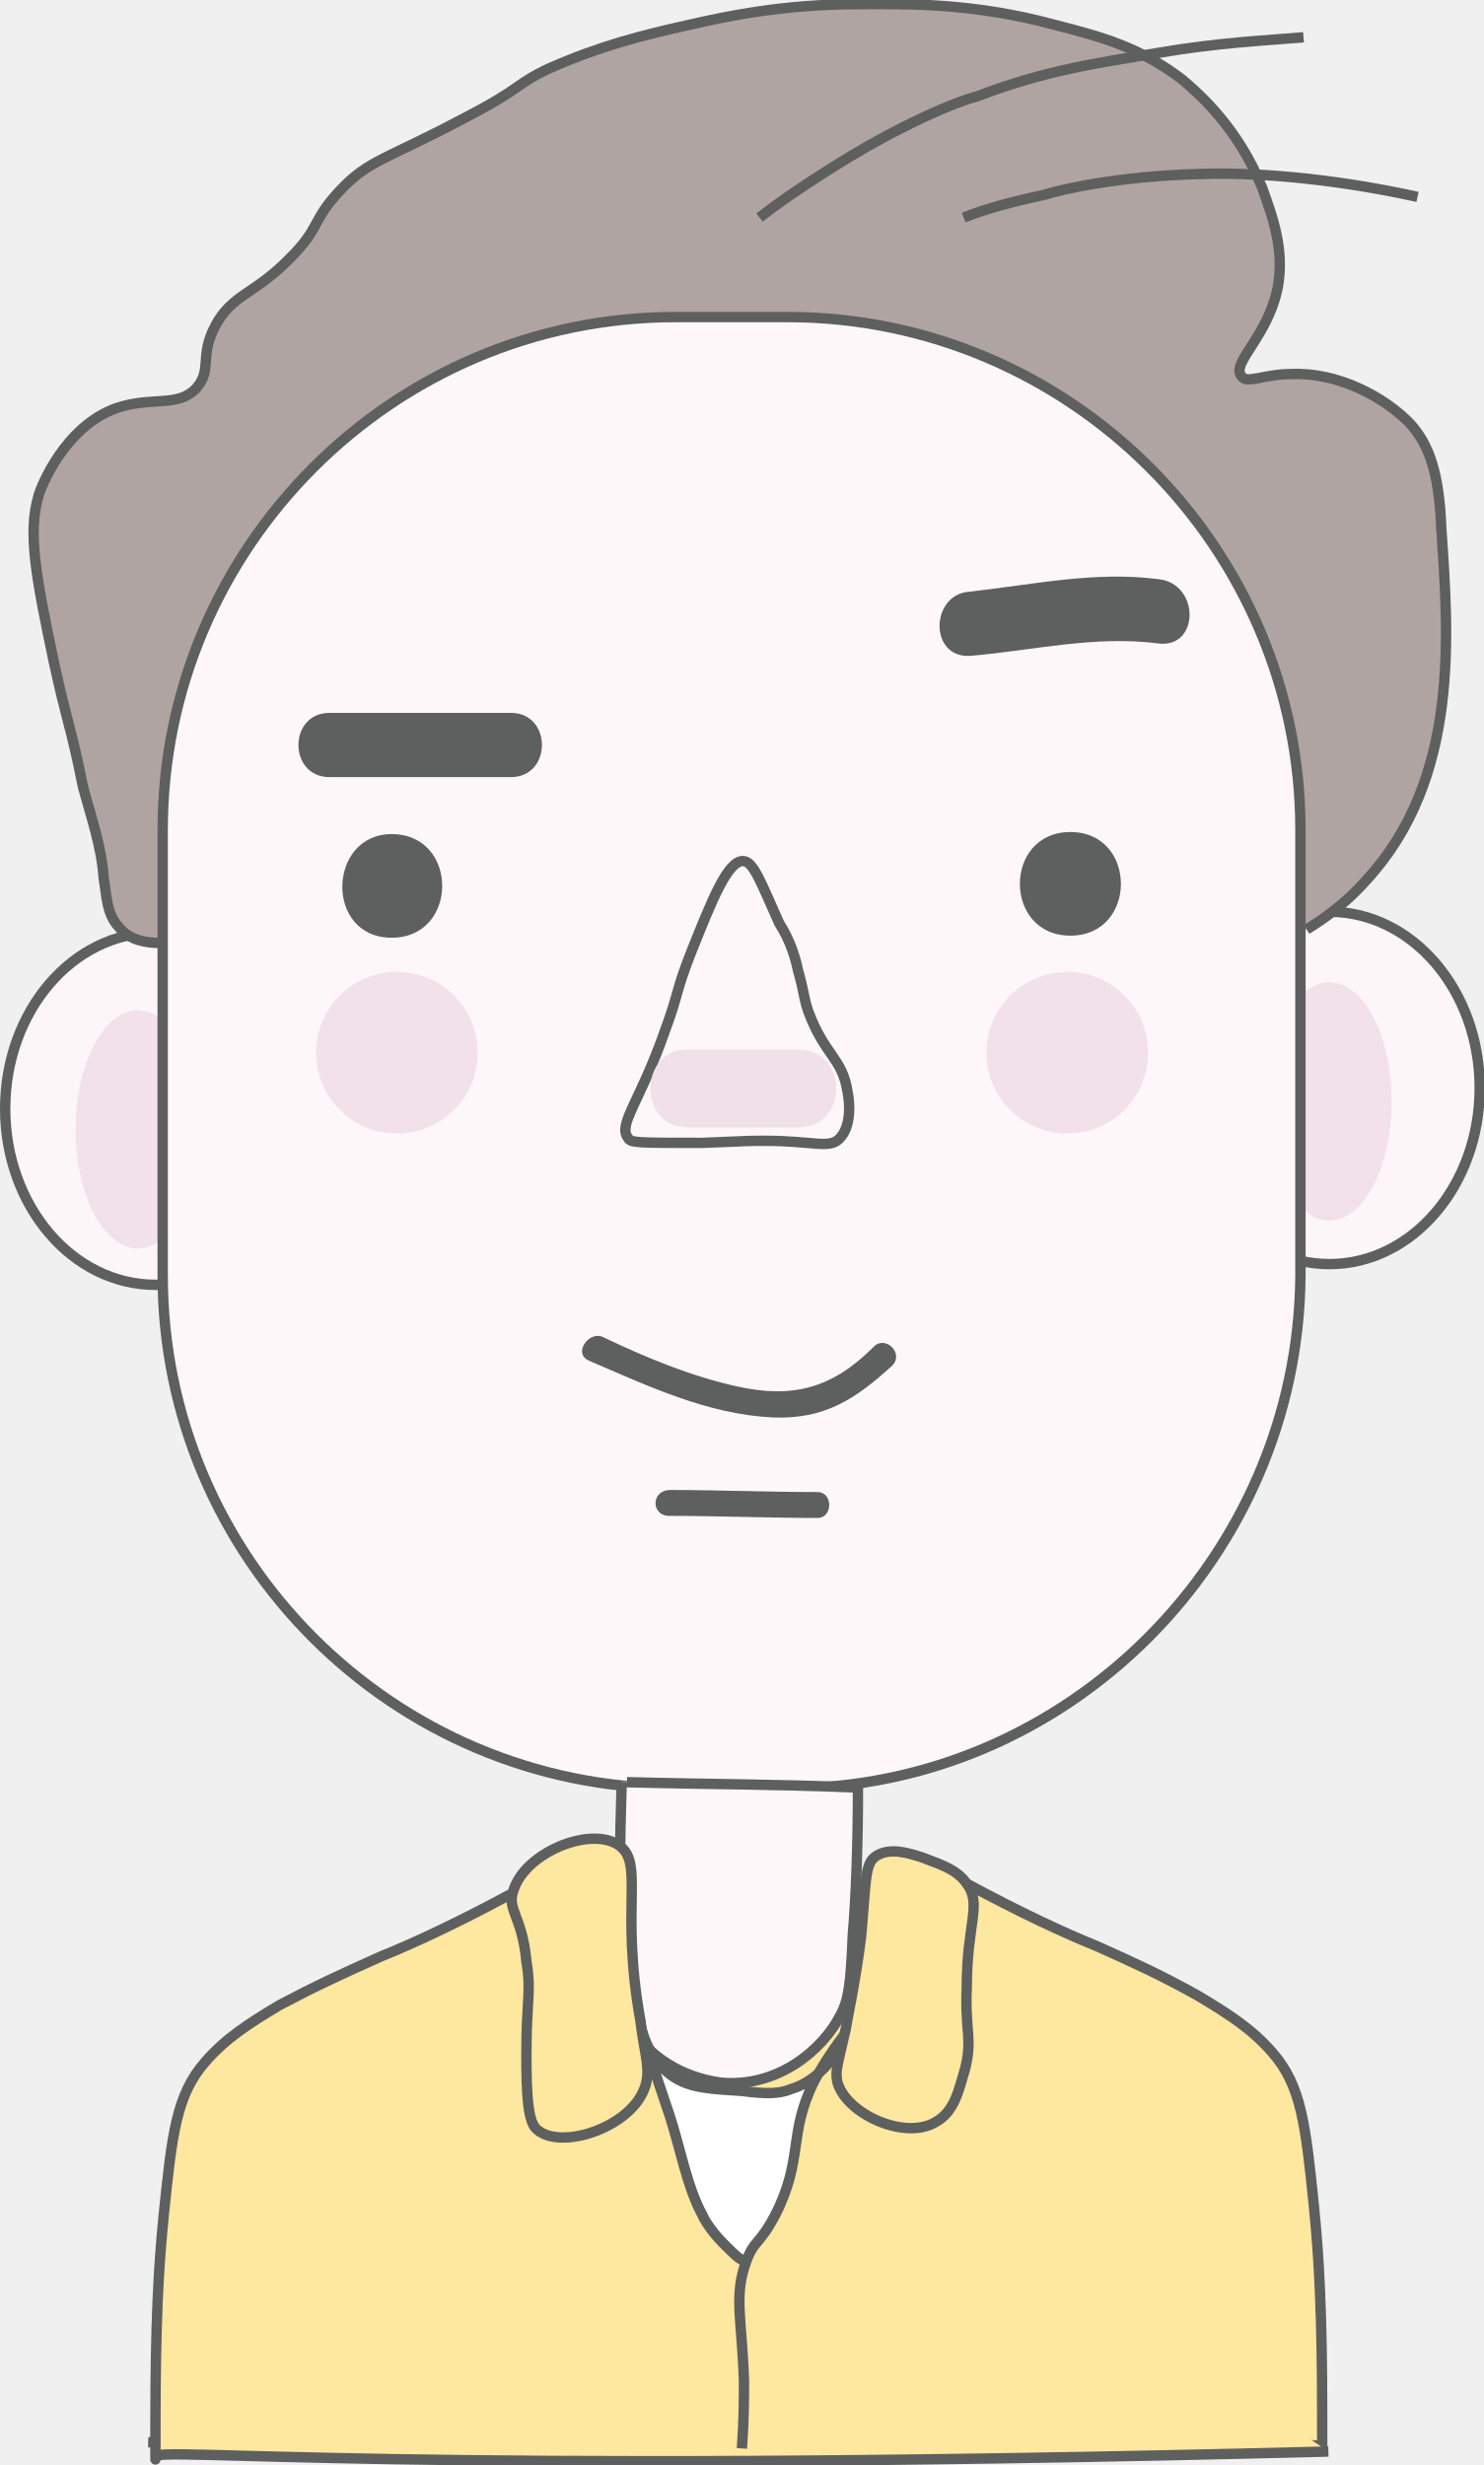
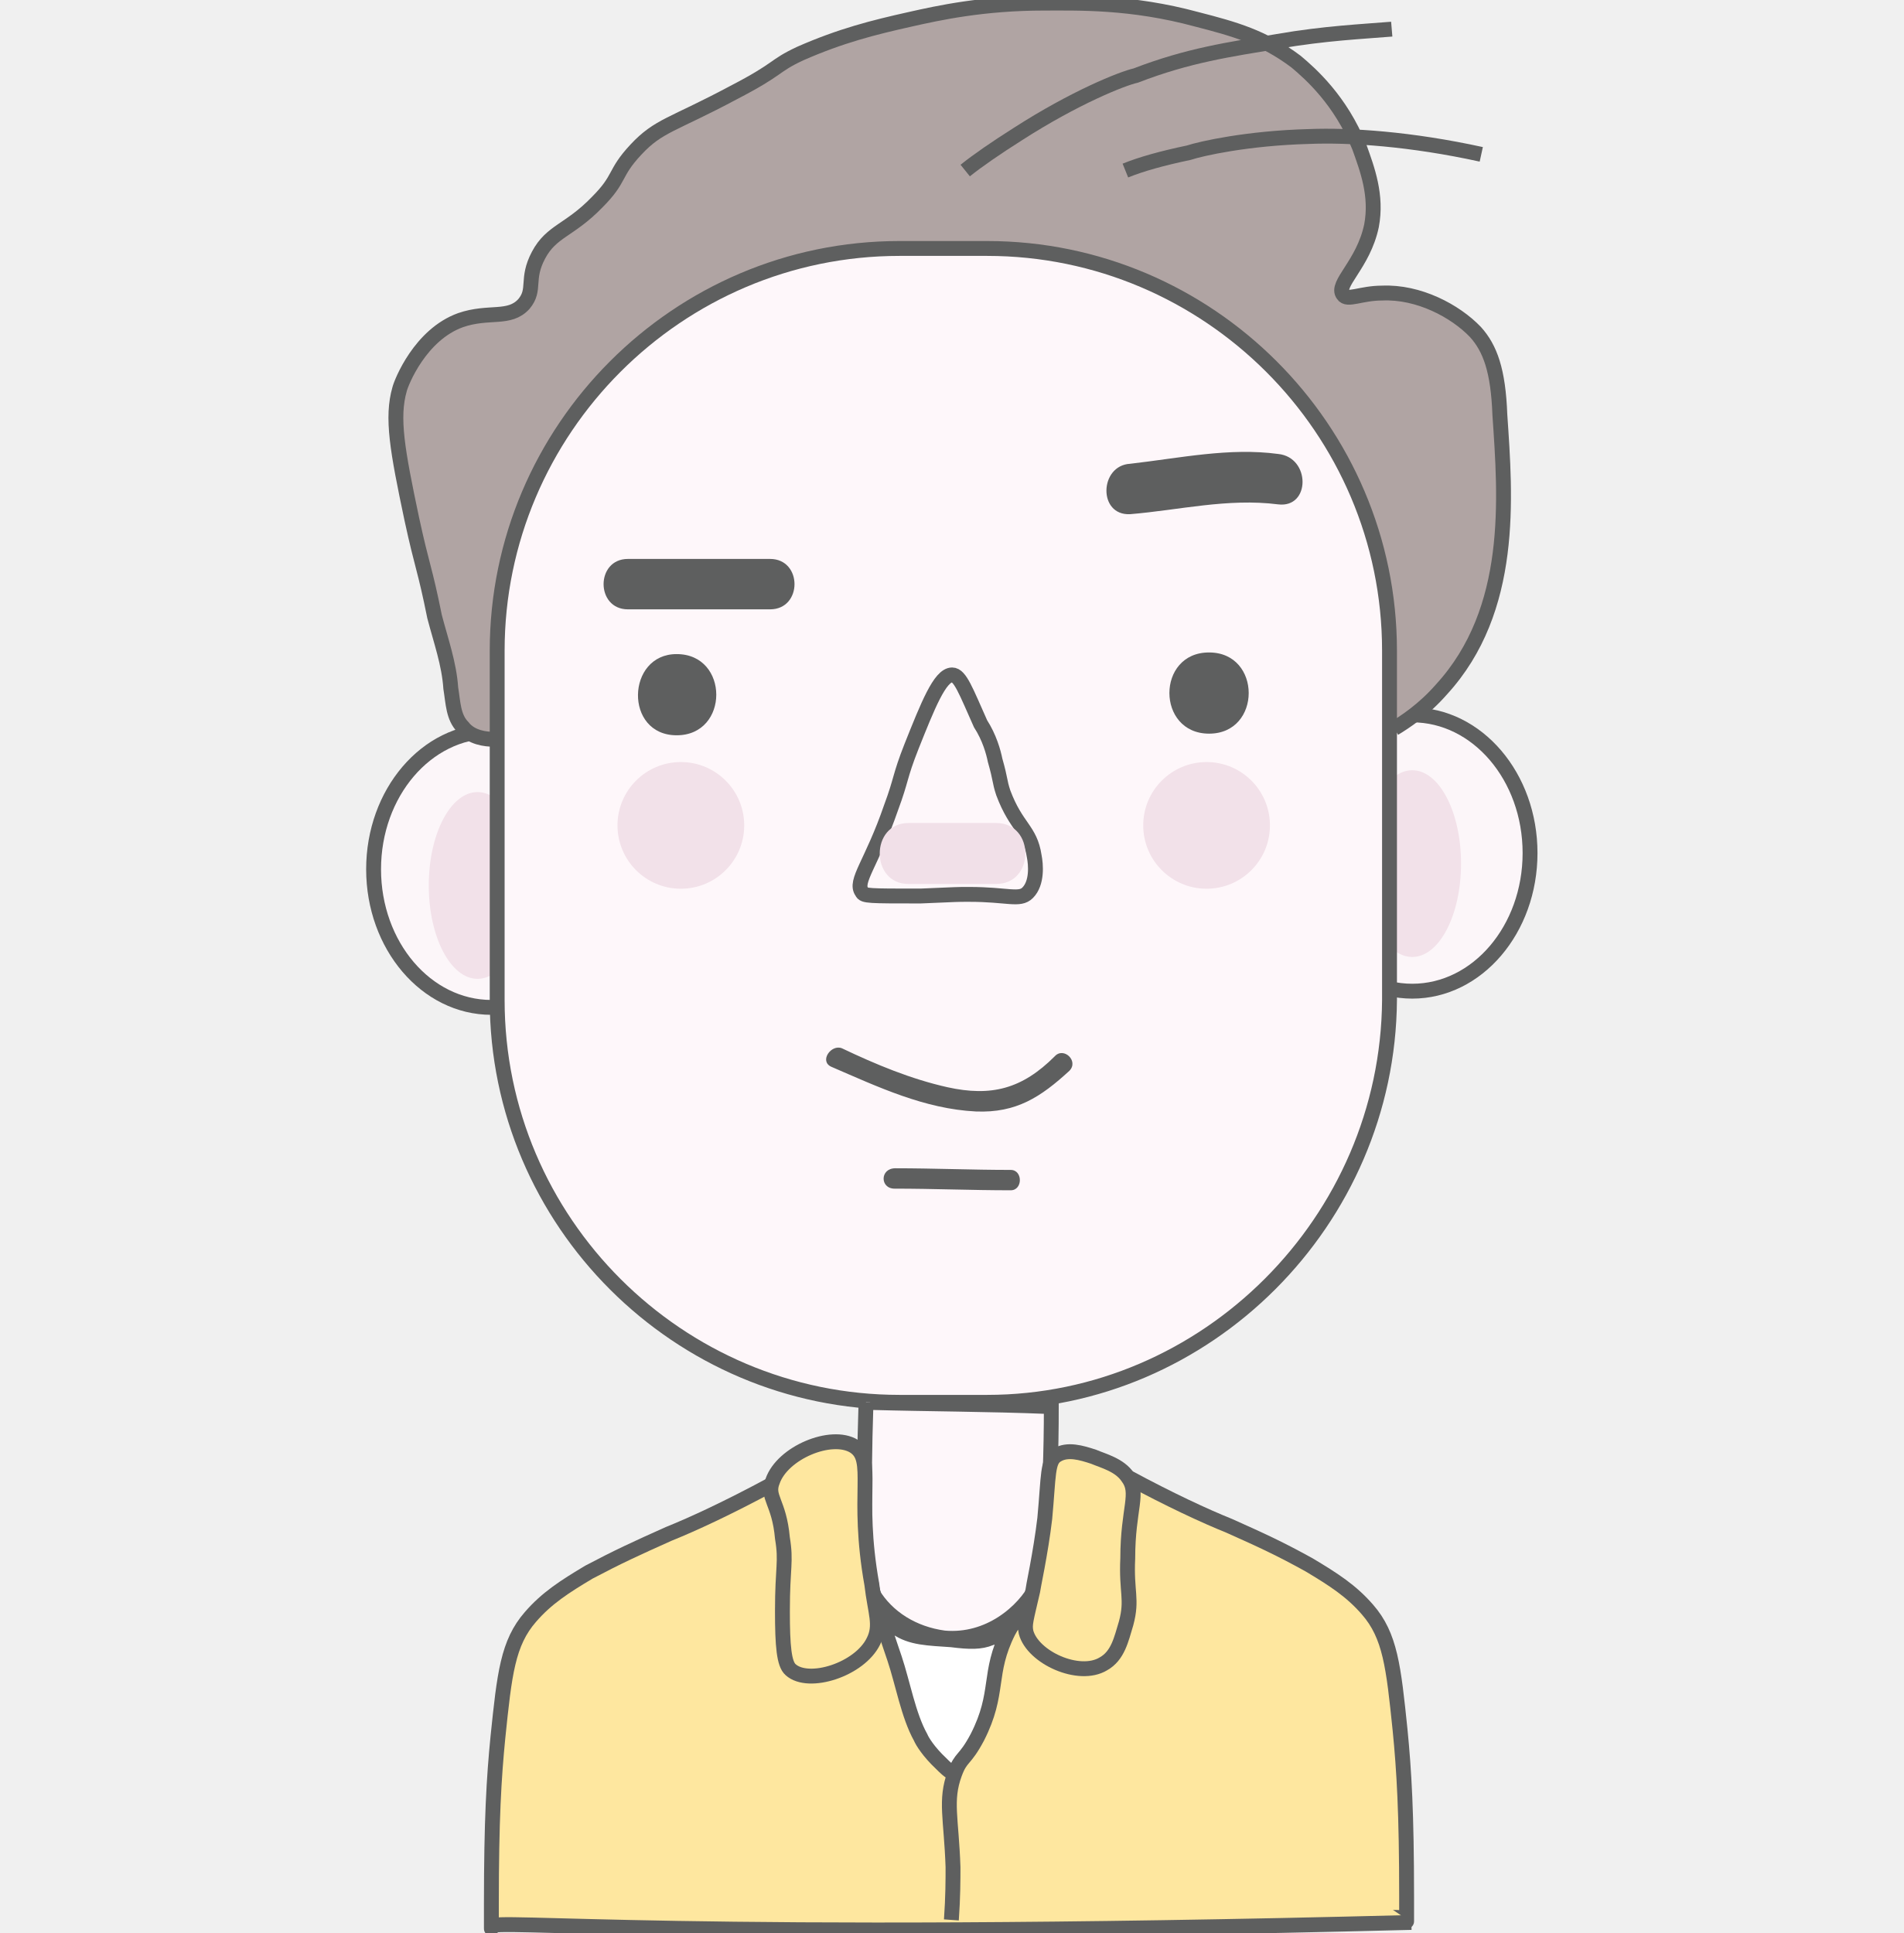
- <svg xmlns="http://www.w3.org/2000/svg" version="1.1" id="Layer_1" x="0px" y="0px" viewBox="569.2 531.2 143.2 237.9" enable-background="new 569.2 531.2 143.2 237.9" xml:space="preserve">
+ <svg xmlns="http://www.w3.org/2000/svg" version="1.1" id="Layer_1" x="0px" y="0px" viewBox="0 0 1280 1300" enable-background="new 0 0 1280 1300" xml:space="preserve">
  <g>
    <g>
      <g>
-         <ellipse fill="#FCF6F9" stroke="#5E5F5F" stroke-miterlimit="10" cx="584.2" cy="638.2" rx="14.5" ry="17" />
-         <ellipse fill="#FCF6F9" stroke="#5E5F5F" stroke-miterlimit="10" cx="697.5" cy="636.2" rx="14.5" ry="17" />
-         <ellipse fill="#F2E1E9" cx="697.5" cy="637.5" rx="6" ry="11.5" />
-         <ellipse fill="#F2E1E9" cx="582.5" cy="640.2" rx="6" ry="11.5" />
-         <path fill="#B0A4A3" stroke="#5E5F5F" stroke-miterlimit="10" d="M584.5,622.2c-1,0-2.8-0.2-3.8-1.5c-1.2-1.2-1.2-3-1.5-4.8     c-0.2-3-1.2-5.8-2-8.8c-1.2-6-1.5-6-2.8-12c-1.8-8.5-2.5-12.5-1.5-16c0.2-0.8,2.5-6.7,7.5-8.5c3.5-1.2,6,0,7.8-2     c1.5-1.8,0.2-3,1.8-6s3.8-3,7.2-6.5c3-3,2-3.5,4.8-6.5c2.8-3,4.5-3,12-7c5.8-3,4.8-3.2,8.2-4.8c5-2.2,9-3.2,13.5-4.2     c3.5-0.8,9-2,16.5-2c4.2,0,10.7-0.2,18.8,2c4.7,1.2,8.2,2.2,12.2,5.2c1.8,1.5,5.5,4.8,7.8,10.5c1,2.8,2.2,6,1.5,9.7     c-1,4.8-4.5,7.2-3.5,8.5c0.5,0.8,2.2-0.2,4.8-0.2c4.5-0.2,9,2.2,11.5,4.8c1.8,2,2.8,4.7,3,10.2c0.7,10.2,1.8,24-7.2,33.8     c-2.2,2.5-4.5,4-5.8,4.8" />
-         <path fill="#FEF7FA" stroke="#5E5F5F" stroke-miterlimit="10" d="M645.2,703.8h-10.8c-27.2,0-49.5-22.2-49.5-49.5v-43     c0-27.2,22.2-49.5,49.5-49.5h10.8c27.2,0,49.5,22.2,49.5,49.5v43C694.5,681.5,672.2,703.8,645.2,703.8z" />
+         <ellipse fill="#FCF6F9" stroke="#5E5F5F" stroke-width="10" stroke-miterlimit="10" cx="330.4" cy="584.6" rx="79.2" ry="92.9" />
+         <ellipse fill="#FCF6F9" stroke="#5E5F5F" stroke-width="10" stroke-miterlimit="10" cx="949.6" cy="573.7" rx="79.2" ry="92.9" />
+         <ellipse fill="#F2E1E9" cx="949.6" cy="580.8" rx="32.8" ry="62.8" />
+         <ellipse fill="#F2E1E9" cx="321.1" cy="595.5" rx="32.8" ry="62.8" />
+         <path fill="#B0A4A3" stroke="#5E5F5F" stroke-width="10" stroke-miterlimit="10" d="M332.1,497.2c-5.5,0-15.3-1.1-20.8-8.2     c-6.6-6.6-6.6-16.4-8.2-26.2c-1.1-16.4-6.6-31.7-10.9-48.1c-6.6-32.8-8.2-32.8-15.3-65.6c-9.8-46.4-13.7-68.3-8.2-87.4     c1.1-4.4,13.7-36.6,41-46.4c19.1-6.6,32.8,0,42.6-10.9c8.2-9.8,1.1-16.4,9.8-32.8c8.7-16.4,20.8-16.4,39.3-35.5     c16.4-16.4,10.9-19.1,26.2-35.5s24.6-16.4,65.6-38.3C525,45.8,519.5,44.7,538.1,36c27.3-12,49.2-17.5,73.8-23     C631,8.7,661,2.1,702,2.1c23,0,58.5-1.1,102.7,10.9c25.7,6.6,44.8,12,66.7,28.4c9.8,8.2,30.1,26.2,42.6,57.4     c5.5,15.3,12,32.8,8.2,53c-5.5,26.2-24.6,39.3-19.1,46.4c2.7,4.4,12-1.1,26.2-1.1c24.6-1.1,49.2,12,62.8,26.2     c9.8,10.9,15.3,25.7,16.4,55.7c3.8,55.7,9.8,131.1-39.3,184.7c-12,13.7-24.6,21.9-31.7,26.2" />
+         <path fill="#FEF7FA" stroke="#5E5F5F" stroke-width="10" stroke-miterlimit="10" d="M663.8,943.1h-59     c-148.6,0-270.5-121.3-270.5-270.5v-235c0-148.6,121.3-270.5,270.5-270.5h59c148.6,0,270.5,121.3,270.5,270.5v235     C933.2,821.2,811.3,943.1,663.8,943.1z" />
      </g>
-       <path fill="#FEF7FA" stroke="#5E5F5F" stroke-miterlimit="10" d="M629.8,641c0.2,0.5,0.8,0.5,7.2,0.5c5-0.2,4.2-0.2,6-0.2    c4.7,0,6.2,0.8,7.2-0.2c1.2-1.2,1-3.5,0.8-4.5c-0.5-3.3-2.2-3.5-3.8-7.8c-0.5-1.5-0.3-1.5-1-4c-0.2-1-0.7-2.8-1.8-4.5    c-1.8-4-2.5-6-3.5-6c-1.5,0-3,3.8-5,8.8c-1.5,3.8-1.2,4-2.5,7.5C631,637.5,628.8,639.7,629.8,641z" />
-       <path fill="none" stroke="#5E5F5F" stroke-miterlimit="10" d="M662.2,552.2c2-0.8,4.5-1.5,7.8-2.2c1.5-0.5,7.2-1.8,14.8-2    c5-0.2,12.5,0.3,21.2,2.2" />
-       <path fill="none" stroke="#5E5F5F" stroke-miterlimit="10" d="M642.5,552.2c1.5-1.2,3.8-2.8,6.5-4.5c7-4.5,12.8-6.8,14.5-7.2    c6.5-2.5,11.5-3.2,17.5-4.2c5.8-1,10.5-1.2,14-1.5" />
-       <circle fill="#F2E1E9" cx="672.2" cy="632.8" r="7.8" />
-       <circle fill="#F2E1E9" cx="607.5" cy="632.8" r="7.8" />
+       <path fill="#FEF7FA" stroke="#5E5F5F" stroke-width="10" stroke-miterlimit="10" d="M579.6,599.9c1.1,2.7,4.4,2.7,39.3,2.7    c27.3-1.1,23-1.1,32.8-1.1c25.7,0,33.9,4.4,39.3-1.1c6.6-6.6,5.5-19.1,4.4-24.6c-2.7-18-12-19.1-20.8-42.6    c-2.7-8.2-1.6-8.2-5.5-21.9c-1.1-5.5-3.8-15.3-9.8-24.6c-9.8-21.9-13.7-32.8-19.1-32.8c-8.2,0-16.4,20.8-27.3,48.1    c-8.2,20.8-6.6,21.9-13.7,41C586.2,580.8,574.2,592.8,579.6,599.9z" />
+       <path fill="none" stroke="#5E5F5F" stroke-width="10" stroke-miterlimit="10" d="M756.7,114.7c10.9-4.4,24.6-8.2,42.6-12    c8.2-2.7,39.3-9.8,80.9-10.9c27.3-1.1,68.3,1.6,115.8,12" />
+       <path fill="none" stroke="#5E5F5F" stroke-width="10" stroke-miterlimit="10" d="M649,114.7c8.2-6.6,20.8-15.3,35.5-24.6    c38.3-24.6,69.9-37.2,79.2-39.3c35.5-13.7,62.8-17.5,95.6-23c31.7-5.5,57.4-6.6,76.5-8.2" />
+       <circle fill="#F2E1E9" cx="811.3" cy="555.1" r="42.6" />
+       <circle fill="#F2E1E9" cx="457.8" cy="555.1" r="42.6" />
    </g>
    <g>
-       <path fill="#FEE79F" stroke="#5E5F5F" stroke-miterlimit="10" d="M662.5,713c5.2,2.8,9.5,4.8,12.5,6c4,1.8,6.2,2.8,9.8,4.8    c3,1.8,5.2,3.2,7.2,5.5c2.8,3.2,3.2,7,4,14.8c0.5,5,0.8,10.2,0.8,20.5c0,1.8,0,3.8,0,2.8c0-1-23.5,1.8-113.3-0.5" />
-       <path fill="#FEE79F" stroke="#5E5F5F" stroke-miterlimit="10" d="M618.5,714c-5.2,2.8-9.5,4.8-12.5,6c-4,1.8-6.2,2.8-9.8,4.7    c-3,1.8-5.2,3.2-7.2,5.5c-2.8,3.2-3.2,7-4,14.8c-0.5,5-0.8,10.2-0.8,20.5c0,1.8,0,3.8,0,2.8c0-1,23.5,1.8,113.2-0.5" />
+       <path fill="#FEE79F" stroke="#5E5F5F" stroke-width="10" stroke-miterlimit="10" d="M758.3,993.4c28.4,15.3,51.9,26.2,68.3,32.8    c21.9,9.8,33.9,15.3,53.6,26.2c16.4,9.8,28.4,17.5,39.3,30.1c15.3,17.5,17.5,38.3,21.9,80.9c2.7,27.3,4.4,55.7,4.4,112    c0,9.8,0,20.8,0,15.3s-128.4,9.8-619.1-2.7" />
+       <path fill="#FEE79F" stroke="#5E5F5F" stroke-width="10" stroke-miterlimit="10" d="M517.9,998.8c-28.4,15.3-51.9,26.2-68.3,32.8    c-21.9,9.8-33.9,15.3-53.6,25.7c-16.4,9.8-28.4,17.5-39.3,30.1c-15.3,17.5-17.5,38.3-21.9,80.9c-2.7,27.3-4.4,55.7-4.4,112    c0,9.8,0,20.8,0,15.3s128.4,9.8,618.6-2.7" />
    </g>
-     <path fill="#FEF7FA" stroke="#5E5F5F" stroke-miterlimit="10" d="M629.2,703.2c-0.2,6-0.2,10.5-0.2,13c-0.2,6.2-0.2,8.2,1,10.5   c1.8,3,5,5,8.8,5.5c5.5,0.5,9.8-3.2,11.5-6.5c0.8-1.5,1-3,1.2-7.8c0.3-3.5,0.5-8.5,0.5-14.2h-0.5c-7.2-0.3-14.5-0.3-21.8-0.5" />
-     <path fill="#FFFFFF" stroke="#5E5F5F" stroke-miterlimit="10" d="M640.8,767.5c0.2-2.8,0.2-5,0.2-6.5c-0.2-6-1-8.2,0.2-11.5   c0.8-2.2,1.2-1.5,2.8-4.5c2.8-5.5,1.2-7.8,3.8-13c1.5-2.8,3.5-5.2,3.5-5.2s-1.8,4.8-5.7,6c-1.2,0.5-2.5,0.5-4.8,0.2   c-2.8-0.2-5-0.2-6.8-1.5c-2.5-1.8-3-5-3-5c-0.2,0,2.8,8.8,2.8,8.8c1,3,1.7,7,3.2,9.7c0.2,0.5,1,1.8,2.5,3.2c0.5,0.5,1,1,1.5,1.2" />
-     <path fill="#FEE79F" stroke="#5E5F5F" stroke-miterlimit="10" d="M659.5,736c1.8-1,2.2-3,2.8-5c0.8-3,0-3.8,0.2-8c0-6.2,1.5-8,0-10   c-1-1.5-3-2-4.2-2.5c-1.5-0.5-3.2-1-4.5-0.2c-1.2,0.7-1,2.5-1.5,7.8c-0.5,4.2-1.5,8.8-1.5,9c-0.8,3.5-1,4-0.8,5   C650.8,735.2,656.5,737.8,659.5,736z" />
-     <path fill="#FEE79F" stroke="#5E5F5F" stroke-miterlimit="10" d="M618.8,713.5c-0.8,2,0.8,2.5,1.2,7c0.5,3,0,3.5,0,9   c0,4.3,0.2,6.5,1,7.2c2.2,2,8.5,0,10.2-3.5c1-2,0.2-3.5-0.2-7c-2-11.2,0.5-15.3-2.2-17C626,707.5,620,710,618.8,713.5z" />
+     <path fill="#FEF7FA" stroke="#5E5F5F" stroke-width="10" stroke-miterlimit="10" d="M582.3,943.1c-1.1,32.8-1.1,57.4-1.1,71   c-1.1,33.9-1.1,44.8,5.5,57.4c9.8,16.4,27.3,27.3,48.1,30.1c30.1,2.7,53.6-17.5,62.8-35.5c4.4-8.2,5.5-16.4,6.6-42.6   c1.6-19.1,2.7-46.4,2.7-77.6h-2.7c-39.3-1.6-79.2-1.6-119.1-2.7" />
+     <path fill="#FFFFFF" stroke="#5E5F5F" stroke-width="10" stroke-miterlimit="10" d="M639.7,1291.2c1.1-15.3,1.1-27.3,1.1-35.5   c-1.1-32.8-5.5-44.8,1.1-62.8c4.4-12,6.6-8.2,15.3-24.6c15.3-30.1,6.6-42.6,20.8-71c8.2-15.3,19.1-28.4,19.1-28.4   s-9.8,26.2-31.1,32.8c-6.6,2.7-13.7,2.7-26.2,1.1c-15.3-1.1-27.3-1.1-37.2-8.2c-13.7-9.8-16.4-27.3-16.4-27.3   c-1.1,0,15.3,48.1,15.3,48.1c5.5,16.4,9.3,38.3,17.5,53c1.1,2.7,5.5,9.8,13.7,17.5c2.7,2.7,5.5,5.5,8.2,6.6" />
+     <path fill="#FEE79F" stroke="#5E5F5F" stroke-width="10" stroke-miterlimit="10" d="M741.9,1119c9.8-5.5,12-16.4,15.3-27.3   c4.4-16.4,0-20.8,1.1-43.7c0-33.9,8.2-43.7,0-54.6c-5.5-8.2-16.4-10.9-23-13.7c-8.2-2.7-17.5-5.5-24.6-1.1   c-6.6,3.8-5.5,13.7-8.2,42.6c-2.7,23-8.2,48.1-8.2,49.2c-4.4,19.1-5.5,21.9-4.4,27.3C694.4,1114.7,725.5,1128.9,741.9,1119z" />
+     <path fill="#FEE79F" stroke="#5E5F5F" stroke-width="10" stroke-miterlimit="10" d="M519.5,996.1c-4.4,10.9,4.4,13.7,6.6,38.3   c2.7,16.4,0,19.1,0,49.2c0,23.5,1.1,35.5,5.5,39.3c12,10.9,46.4,0,55.7-19.1c5.5-10.9,1.1-19.1-1.1-38.3   c-10.9-61.2,2.7-83.6-12-92.9C558.9,963.3,526.1,977,519.5,996.1z" />
    <g>
      <g>
-         <path fill="#5E5F5F" d="M633.8,677.5c4.8,0,9.5,0.2,14.3,0.2c1.5,0,1.5-2.5,0-2.5c-4.8,0-9.5-0.2-14.2-0.2     C632,675,632,677.5,633.8,677.5L633.8,677.5z" />
+         <path fill="#5E5F5F" d="M601.5,799.4c26.2,0,51.9,1.1,78.1,1.1c8.2,0,8.2-13.7,0-13.7c-26.2,0-51.9-1.1-77.6-1.1     C591.6,785.7,591.6,799.4,601.5,799.4L601.5,799.4z" />
      </g>
    </g>
    <g>
      <g>
-         <path fill="#5E5F5F" d="M626,662.5c5.8,2.5,11.5,5.2,17.8,5.5c5,0.2,8-1.8,11.5-5c1.2-1.2-0.7-3-1.8-1.8c-4,4-7.8,5-13.2,3.8     c-4.5-1-8.8-2.8-13-4.8C626,659.7,624.5,661.8,626,662.5L626,662.5z" />
+         <path fill="#5E5F5F" d="M558.9,717.4c31.7,13.7,62.8,28.4,97.3,30.1c27.3,1.1,43.7-9.8,62.8-27.3c6.6-6.6-3.8-16.4-9.8-9.8     c-21.9,21.9-42.6,27.3-72.1,20.8c-24.6-5.5-48.1-15.3-71-26.2C558.9,702.1,550.7,713.6,558.9,717.4L558.9,717.4z" />
      </g>
    </g>
    <g>
      <g>
-         <path fill="#5E5F5F" d="M662.8,594.5c6-0.5,12-2,18.2-1.2c4,0.5,4-5.8,0-6.2c-6-0.8-12,0.5-18.2,1.2     C659,588.5,658.8,594.7,662.8,594.5L662.8,594.5z" />
+         <path fill="#5E5F5F" d="M759.9,345.8c32.8-2.7,65.6-10.9,99.5-6.6c21.9,2.7,21.9-31.7,0-33.9c-32.8-4.4-65.6,2.7-99.5,6.6     C739.2,313,738.1,346.9,759.9,345.8L759.9,345.8z" />
      </g>
    </g>
    <g>
      <g>
-         <path fill="#5E5F5F" d="M601,606.2c5.8,0,11.8,0,17.5,0c4,0,4-6.2,0-6.2c-5.8,0-11.8,0-17.5,0C597,600,597,606.2,601,606.2     L601,606.2z" />
+         <path fill="#5E5F5F" d="M422.2,409.8c31.7,0,64.5,0,95.6,0c21.9,0,21.9-33.9,0-33.9c-31.7,0-64.5,0-95.6,0     C400.4,375.9,400.4,409.8,422.2,409.8L422.2,409.8z" />
      </g>
    </g>
    <g>
      <g>
-         <path fill="#5E5F5F" d="M672.5,621.5c6.5,0,6.5-10,0-10S666,621.5,672.5,621.5L672.5,621.5z" />
+         <path fill="#5E5F5F" d="M813,493.4c35.5,0,35.5-54.6,0-54.6C777.4,438.7,777.4,493.4,813,493.4L813,493.4z" />
      </g>
    </g>
    <g>
      <g>
-         <path fill="#5E5F5F" d="M607,621.7c6.5,0,6.5-10,0-10C600.8,611.7,600.5,621.7,607,621.7L607,621.7z" />
+         <path fill="#5E5F5F" d="M455,494.5c35.5,0,35.5-54.6,0-54.6C421.1,439.8,419.5,494.5,455,494.5L455,494.5z" />
      </g>
    </g>
    <g>
      <g>
-         <path fill="#F1E0E8" d="M635.5,640c3.5,0,7.2,0,10.8,0c4.8,0,4.8-7.5,0-7.5c-3.5,0-7.2,0-10.8,0C630.8,632.5,630.8,640,635.5,640     L635.5,640z" />
+         <path fill="#F1E0E8" d="M610.8,594.5c19.1,0,39.3,0,59,0c26.2,0,26.2-41,0-41c-19.1,0-39.3,0-59,0     C585.1,553.5,585.1,594.5,610.8,594.5L610.8,594.5z" />
      </g>
    </g>
  </g>
</svg>
